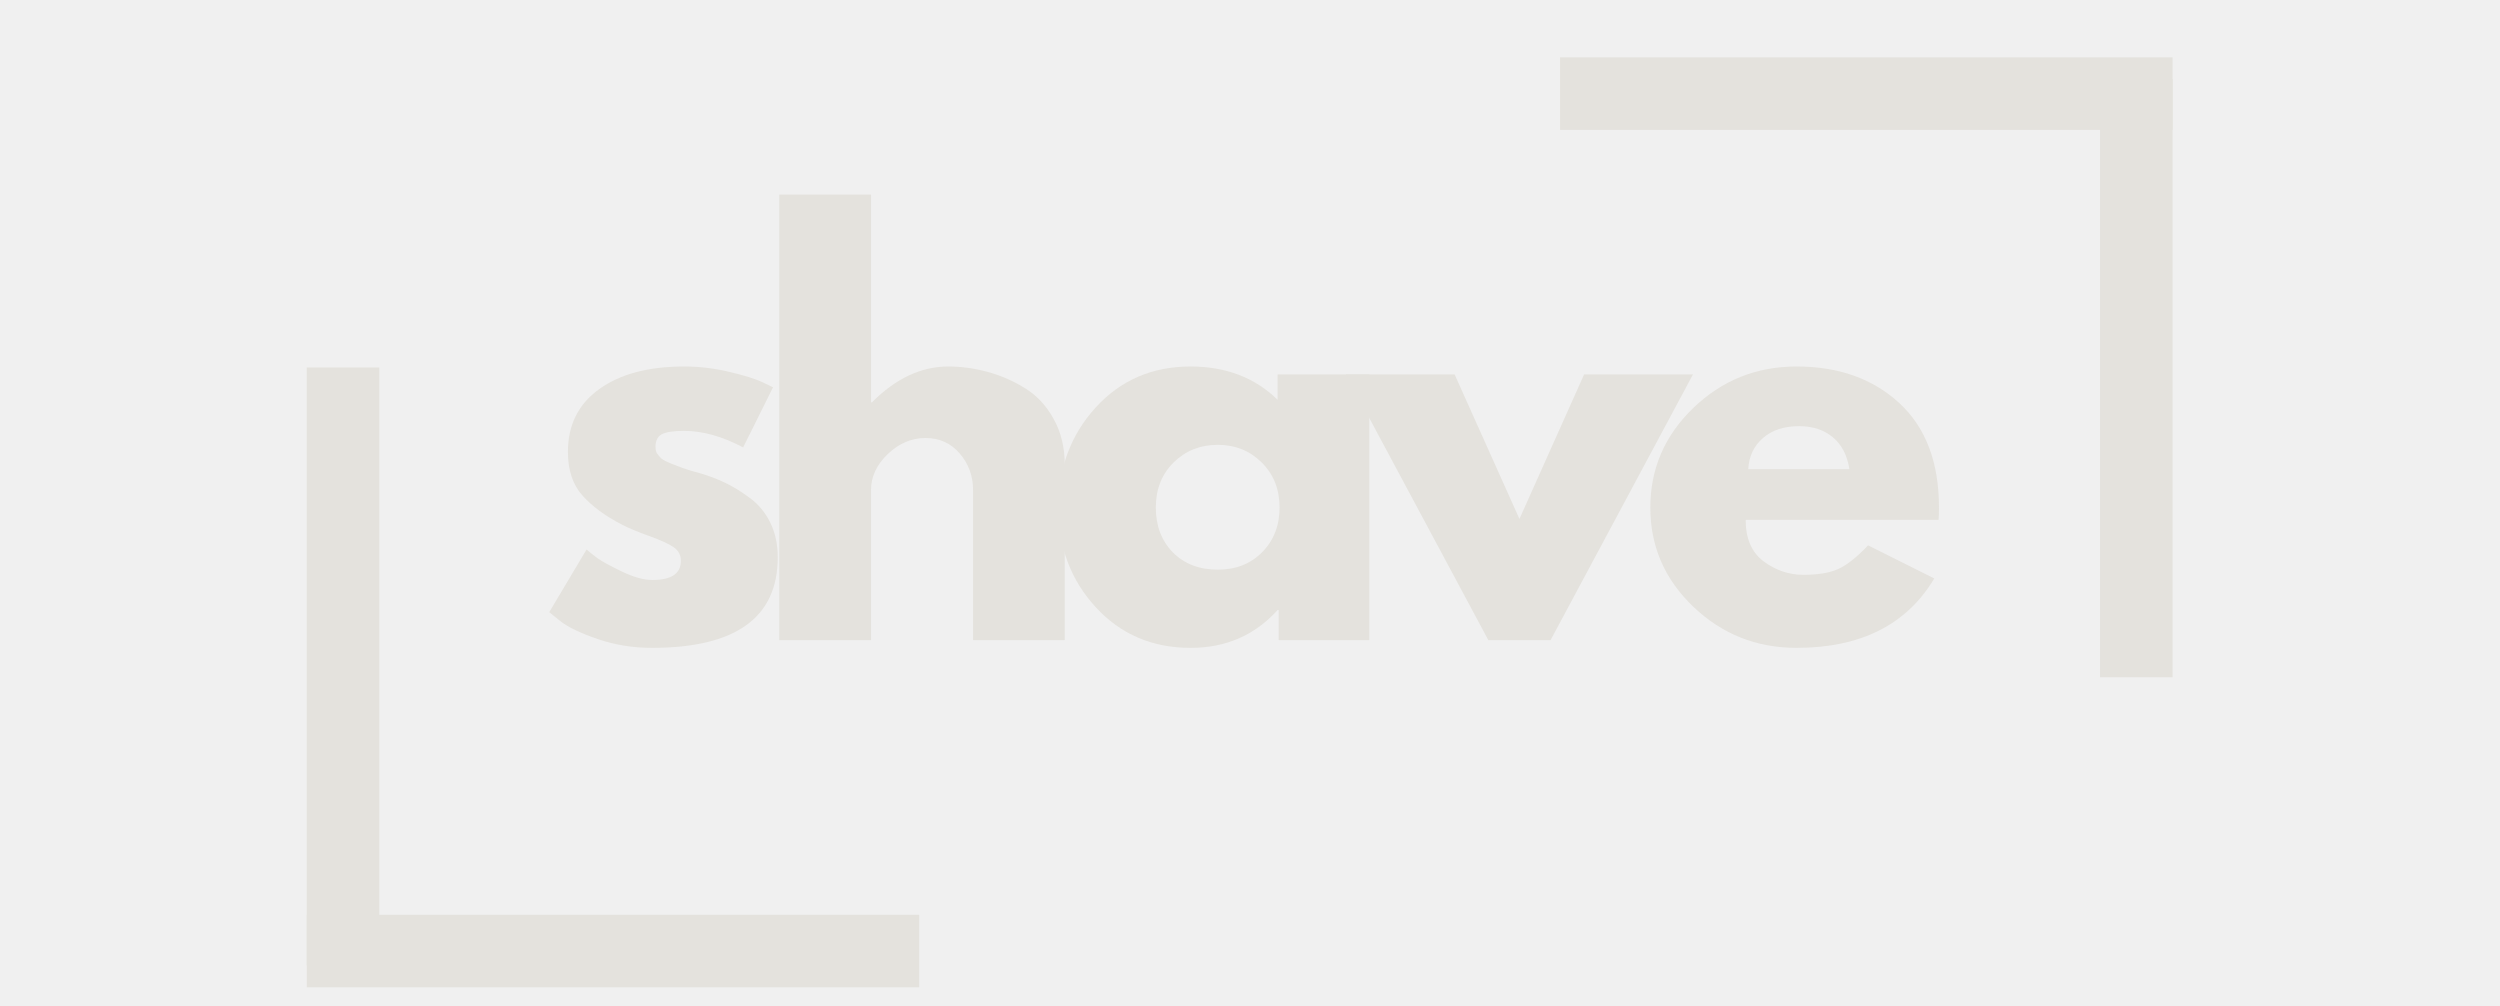
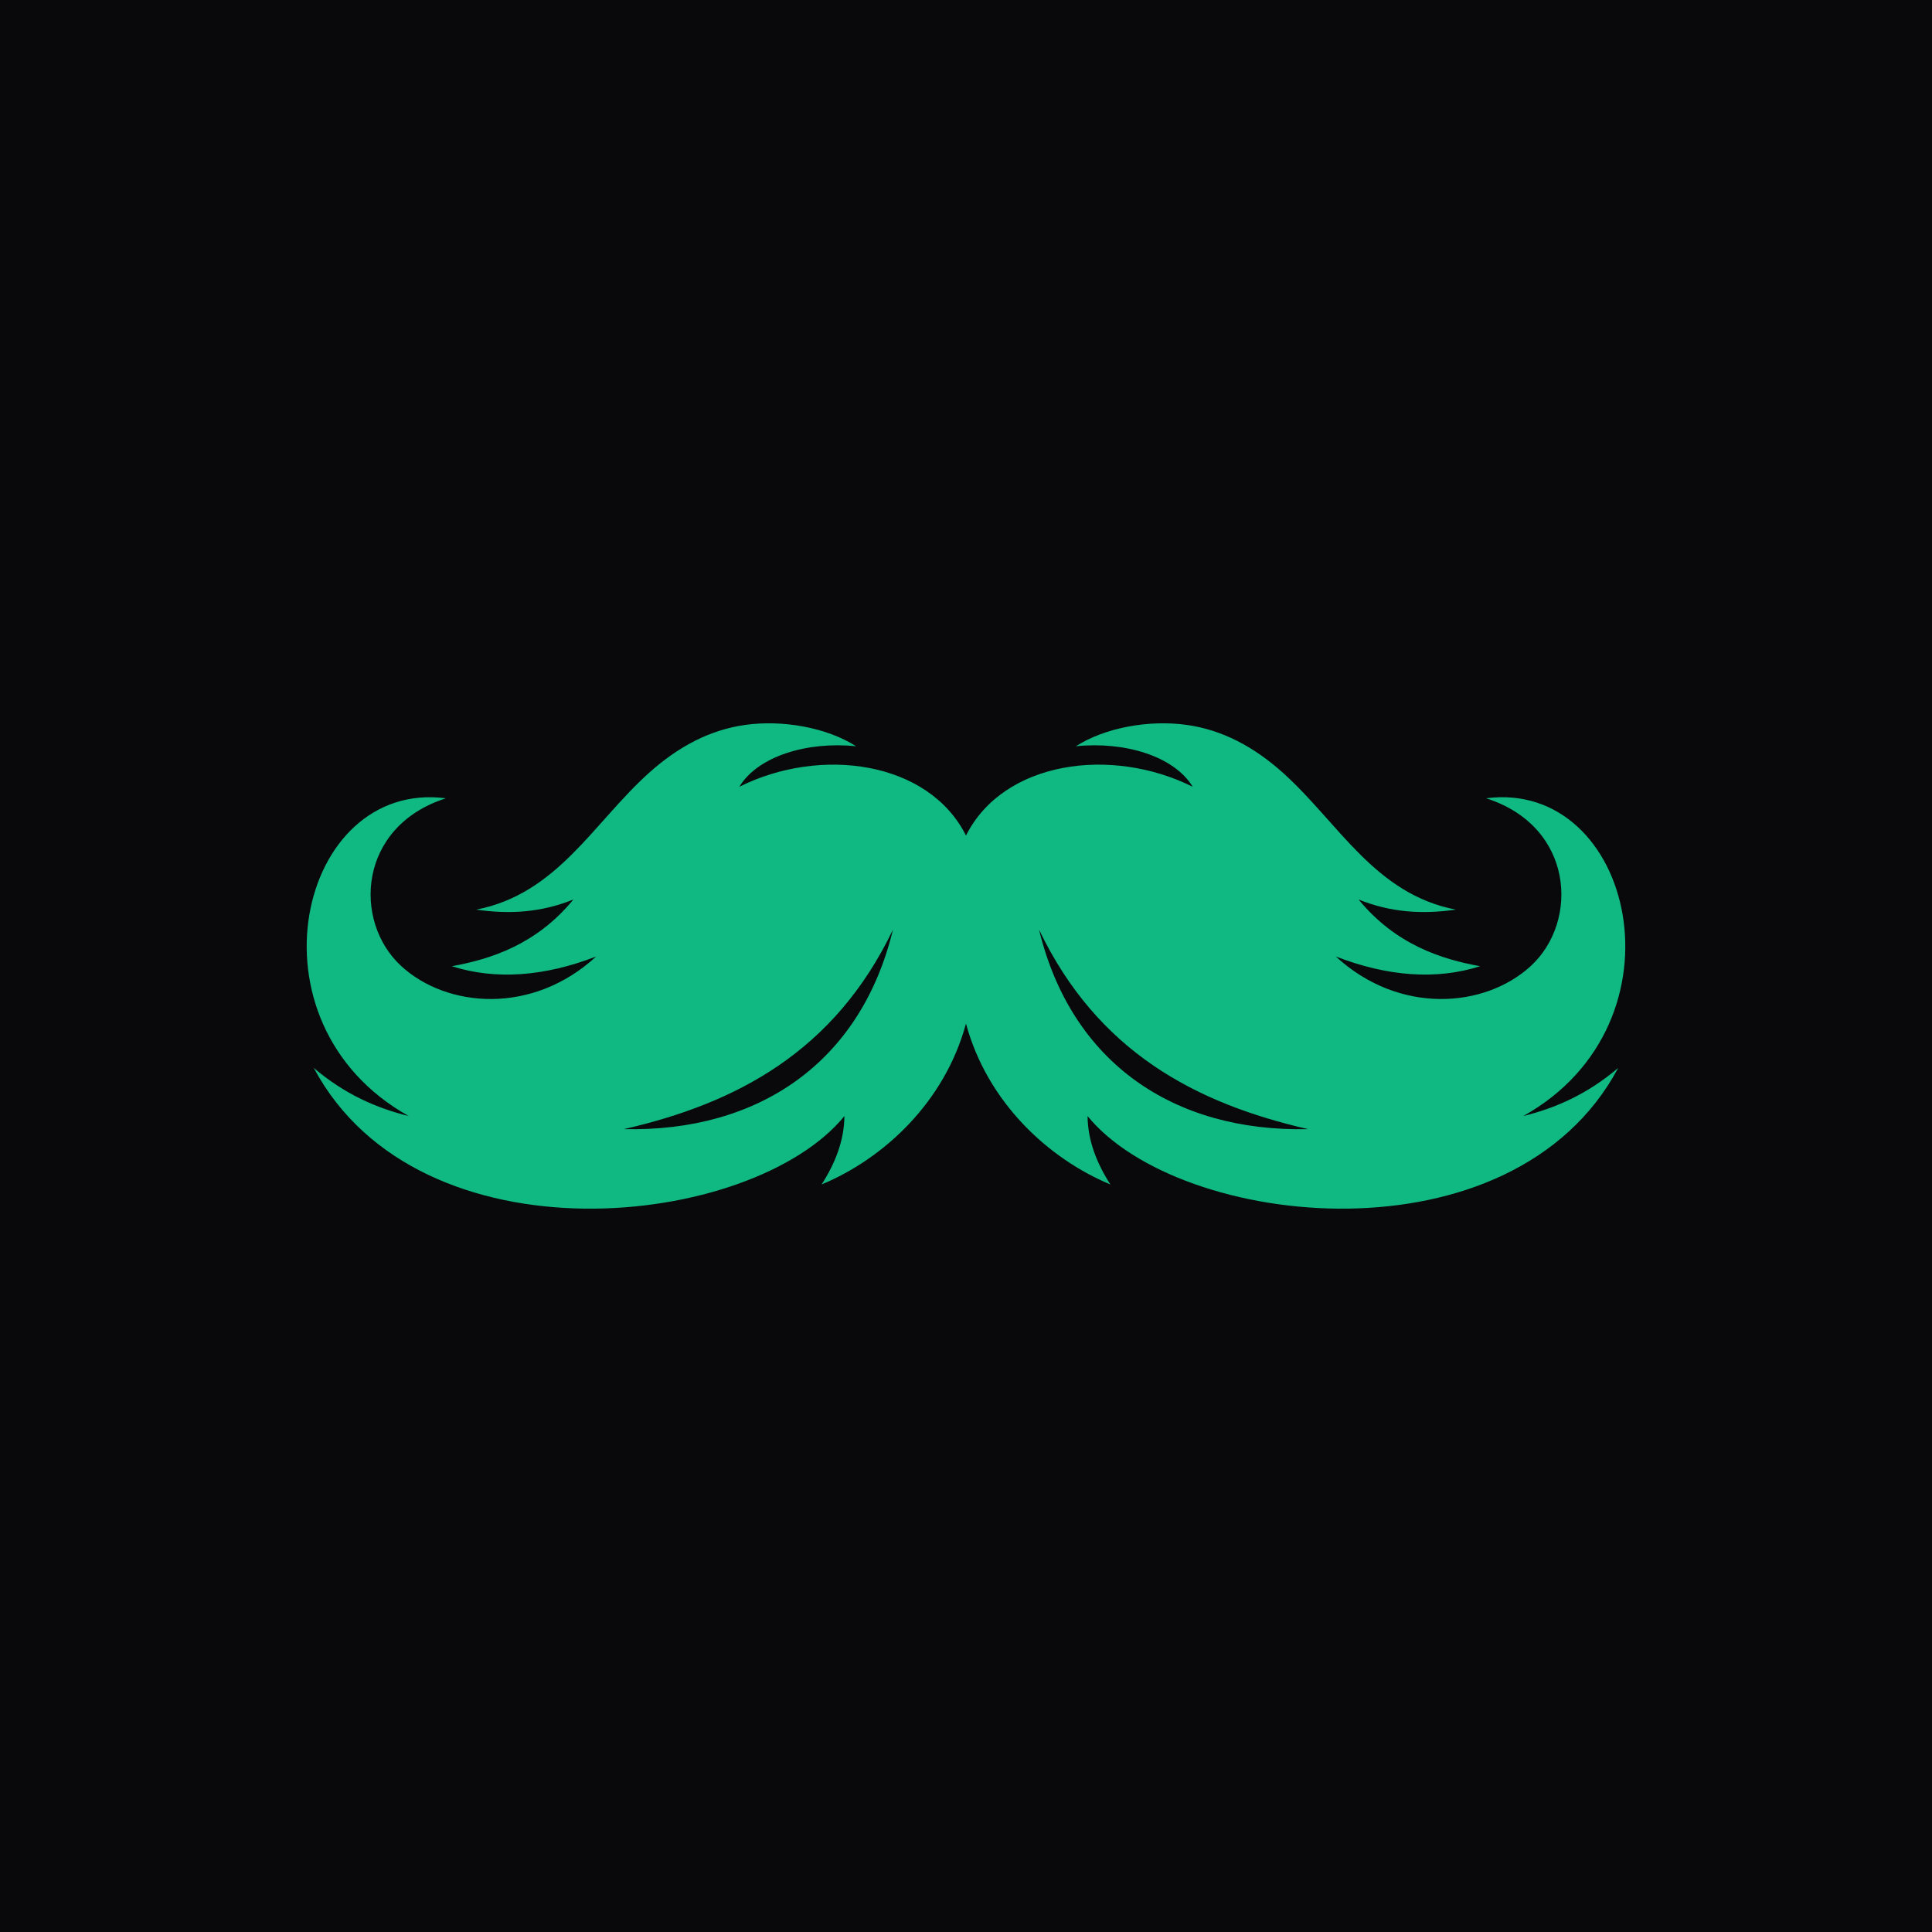
- <svg xmlns="http://www.w3.org/2000/svg" width="343" zoomAndPan="magnify" viewBox="0 0 257.25 103.5" height="138" preserveAspectRatio="xMidYMid meet" version="1.0">
+ <svg xmlns="http://www.w3.org/2000/svg" width="500" zoomAndPan="magnify" viewBox="0 0 375 375" height="500" preserveAspectRatio="xMidYMid meet" version="1.0">
  <defs>
-     <g />
-     <clipPath id="92a08f726c">
-       <path d="M 31 34 L 40 34 L 40 103.004 L 31 103.004 Z M 31 34 " clip-rule="nonzero" />
+     <clipPath id="3c999b1e5b">
+       <path d="M 59.242 140.395 L 315.742 140.395 L 315.742 234.895 L 59.242 234.895 Z M 59.242 140.395 " clip-rule="nonzero" />
    </clipPath>
  </defs>
-   <g fill="#e4e2dd" fill-opacity="1">
-     <g transform="translate(55.29666, 65.86817)">
-       <g>
-         <path d="M 15.094 -28.156 C 16.656 -28.156 18.195 -27.973 19.719 -27.609 C 21.25 -27.254 22.391 -26.898 23.141 -26.547 L 24.25 -26.016 L 21.172 -19.828 C 19.035 -20.961 17.008 -21.531 15.094 -21.531 C 14.02 -21.531 13.258 -21.414 12.812 -21.188 C 12.375 -20.957 12.156 -20.523 12.156 -19.891 C 12.156 -19.742 12.172 -19.598 12.203 -19.453 C 12.242 -19.316 12.316 -19.188 12.422 -19.062 C 12.523 -18.938 12.617 -18.828 12.703 -18.734 C 12.797 -18.648 12.945 -18.551 13.156 -18.438 C 13.375 -18.332 13.547 -18.254 13.672 -18.203 C 13.797 -18.148 14 -18.07 14.281 -17.969 C 14.57 -17.863 14.785 -17.781 14.922 -17.719 C 15.066 -17.664 15.305 -17.586 15.641 -17.484 C 15.984 -17.379 16.242 -17.305 16.422 -17.266 C 17.523 -16.953 18.484 -16.598 19.297 -16.203 C 20.117 -15.816 20.984 -15.285 21.891 -14.609 C 22.797 -13.93 23.492 -13.078 23.984 -12.047 C 24.484 -11.016 24.734 -9.844 24.734 -8.531 C 24.734 -2.312 20.414 0.797 11.781 0.797 C 9.82 0.797 7.961 0.492 6.203 -0.109 C 4.453 -0.711 3.188 -1.316 2.406 -1.922 L 1.219 -2.875 L 5.062 -9.328 C 5.344 -9.078 5.711 -8.781 6.172 -8.438 C 6.641 -8.102 7.477 -7.645 8.688 -7.062 C 9.895 -6.477 10.941 -6.188 11.828 -6.188 C 13.785 -6.188 14.766 -6.844 14.766 -8.156 C 14.766 -8.758 14.516 -9.227 14.016 -9.562 C 13.523 -9.906 12.68 -10.289 11.484 -10.719 C 10.297 -11.145 9.363 -11.535 8.688 -11.891 C 6.977 -12.773 5.625 -13.773 4.625 -14.891 C 3.633 -16.016 3.141 -17.504 3.141 -19.359 C 3.141 -22.129 4.211 -24.285 6.359 -25.828 C 8.516 -27.379 11.426 -28.156 15.094 -28.156 Z M 15.094 -28.156 " />
-       </g>
-     </g>
+   <rect x="-37.5" width="450" fill="#ffffff" y="-37.5" height="450" fill-opacity="1" />
+   <rect x="-37.5" width="450" fill="#09090b" y="-37.5" height="450" fill-opacity="1" />
+   <g clip-path="url(#3c999b1e5b)">
+     <path fill="#10b981" d="M 288.449 154.945 C 305.531 160.398 306.551 178.844 297.125 187.504 C 288.238 195.672 271.625 197.027 259.277 185.652 C 269.328 189.543 278.797 190.25 287.293 187.543 C 279.836 186.191 270.914 183.391 263.703 174.594 C 269.969 177.125 276.098 177.488 282.566 176.559 C 266.855 173.523 259.848 159.766 249.105 150.078 C 243.375 144.914 237.199 141.66 230.348 140.703 C 223.082 139.691 214.574 141.188 208.824 144.848 C 218.266 143.871 227.875 146.746 231.504 152.711 C 215.684 144.812 194.754 147.723 187.5 162.18 C 180.242 147.727 159.316 144.812 143.5 152.711 C 147.125 146.746 156.73 143.871 166.176 144.848 C 160.426 141.188 151.914 139.691 144.652 140.703 C 137.797 141.66 131.629 144.914 125.895 150.082 C 115.148 159.766 108.145 173.523 92.426 176.559 C 98.898 177.488 105.027 177.125 111.293 174.594 C 104.086 183.391 95.16 186.191 87.703 187.543 C 96.199 190.25 105.664 189.547 115.719 185.652 C 103.371 197.027 86.754 195.672 77.875 187.508 C 68.445 178.844 69.465 160.398 86.551 154.949 C 57.992 151.223 46.812 198.477 79.34 216.625 C 73.121 215.086 66.961 212.434 60.902 207.285 C 81.453 245.754 146.066 238.527 163.902 216.625 C 163.855 221.363 162.145 225.738 159.477 229.902 C 171.496 224.898 183.348 213.98 187.496 198.68 C 191.648 213.98 203.5 224.898 215.52 229.902 C 212.852 225.738 211.141 221.363 211.094 216.625 C 228.93 238.527 293.543 245.754 314.094 207.285 C 308.039 212.434 301.875 215.086 295.66 216.625 C 328.188 198.477 317 151.223 288.449 154.945 Z M 121.086 219.164 C 142.938 214.164 161.961 204.137 173.324 180.445 C 167.059 206.289 147.18 219.742 121.086 219.164 Z M 201.676 180.445 C 213.035 204.137 232.062 214.164 253.91 219.164 C 227.82 219.742 207.938 206.289 201.676 180.445 Z M 201.676 180.445 " fill-opacity="1" fill-rule="evenodd" />
  </g>
-   <g fill="#e4e2dd" fill-opacity="1">
-     <g transform="translate(76.98688, 65.86817)">
-       <g>
-         <path d="M 3.203 0 L 3.203 -45.844 L 12.641 -45.844 L 12.641 -24.469 L 12.734 -24.469 C 15.191 -26.926 17.805 -28.156 20.578 -28.156 C 21.93 -28.156 23.273 -27.973 24.609 -27.609 C 25.941 -27.254 27.219 -26.703 28.438 -25.953 C 29.664 -25.211 30.66 -24.156 31.422 -22.781 C 32.191 -21.414 32.578 -19.828 32.578 -18.016 L 32.578 0 L 23.141 0 L 23.141 -15.453 C 23.141 -16.879 22.688 -18.125 21.781 -19.188 C 20.875 -20.258 19.691 -20.797 18.234 -20.797 C 16.805 -20.797 15.516 -20.242 14.359 -19.141 C 13.211 -18.035 12.641 -16.805 12.641 -15.453 L 12.641 0 Z M 3.203 0 " />
-       </g>
-     </g>
-   </g>
-   <g fill="#e4e2dd" fill-opacity="1">
-     <g transform="translate(107.6842, 65.86817)">
-       <g>
-         <path d="M 5.062 -3.391 C 2.5 -6.18 1.219 -9.598 1.219 -13.641 C 1.219 -17.691 2.5 -21.125 5.062 -23.938 C 7.625 -26.75 10.879 -28.156 14.828 -28.156 C 18.453 -28.156 21.438 -27.016 23.781 -24.734 L 23.781 -27.344 L 33.219 -27.344 L 33.219 0 L 23.891 0 L 23.891 -3.094 L 23.781 -3.094 C 21.438 -0.5 18.453 0.797 14.828 0.797 C 10.879 0.797 7.625 -0.598 5.062 -3.391 Z M 13.078 -18.281 C 11.859 -17.07 11.25 -15.523 11.25 -13.641 C 11.25 -11.766 11.832 -10.227 13 -9.031 C 14.176 -7.844 15.723 -7.25 17.641 -7.25 C 19.492 -7.25 21.016 -7.852 22.203 -9.062 C 23.391 -10.27 23.984 -11.797 23.984 -13.641 C 23.984 -15.523 23.367 -17.07 22.141 -18.281 C 20.922 -19.488 19.422 -20.094 17.641 -20.094 C 15.828 -20.094 14.305 -19.488 13.078 -18.281 Z M 13.078 -18.281 " />
-       </g>
-     </g>
-   </g>
-   <g fill="#e4e2dd" fill-opacity="1">
-     <g transform="translate(139.5539, 65.86817)">
-       <g>
-         <path d="M 10.125 -27.344 L 16.797 -12.469 L 23.453 -27.344 L 34.656 -27.344 L 20 0 L 13.594 0 L -1.062 -27.344 Z M 10.125 -27.344 " />
-       </g>
-     </g>
-   </g>
-   <g fill="#e4e2dd" fill-opacity="1">
-     <g transform="translate(168.599, 65.86817)">
-       <g>
-         <path d="M 30.875 -12.375 L 11.031 -12.375 C 11.031 -10.445 11.648 -9.02 12.891 -8.094 C 14.141 -7.176 15.492 -6.719 16.953 -6.719 C 18.484 -6.719 19.691 -6.922 20.578 -7.328 C 21.461 -7.734 22.477 -8.539 23.625 -9.75 L 30.438 -6.344 C 27.594 -1.582 22.867 0.797 16.266 0.797 C 12.141 0.797 8.598 -0.613 5.641 -3.438 C 2.691 -6.258 1.219 -9.66 1.219 -13.641 C 1.219 -17.629 2.691 -21.047 5.641 -23.891 C 8.598 -26.734 12.141 -28.156 16.266 -28.156 C 20.598 -28.156 24.125 -26.898 26.844 -24.391 C 29.562 -21.879 30.922 -18.297 30.922 -13.641 C 30.922 -13.004 30.906 -12.582 30.875 -12.375 Z M 11.297 -17.594 L 21.703 -17.594 C 21.484 -19.008 20.922 -20.098 20.016 -20.859 C 19.109 -21.629 17.945 -22.016 16.531 -22.016 C 14.969 -22.016 13.723 -21.602 12.797 -20.781 C 11.867 -19.969 11.367 -18.906 11.297 -17.594 Z M 11.297 -17.594 " />
-       </g>
-     </g>
-   </g>
-   <path stroke-linecap="butt" transform="matrix(0.746394, 0, 0, 0.746394, 31.56701, 94.1297)" fill="none" stroke-linejoin="miter" d="M -0.001 5.002 L 84.431 5.002 " stroke="#e4e2dd" stroke-width="10" stroke-opacity="1" stroke-miterlimit="4" />
-   <g clip-path="url(#92a08f726c)">
-     <path stroke-linecap="butt" transform="matrix(0, 0.746394, -0.746394, 0, 39.02713, 37.8081)" fill="none" stroke-linejoin="miter" d="M 0.001 4.998 L 82.465 4.998 " stroke="#e4e2dd" stroke-width="10" stroke-opacity="1" stroke-miterlimit="4" />
-   </g>
-   <path stroke-linecap="butt" transform="matrix(-0.746394, 0, 0, -0.746394, 223.5528, 13.36588)" fill="none" stroke-linejoin="miter" d="M -0.003 5.001 L 84.435 5.001 " stroke="#e4e2dd" stroke-width="10" stroke-opacity="1" stroke-miterlimit="4" />
-   <path stroke-linecap="butt" transform="matrix(0, -0.746394, 0.746394, 0, 216.0927, 69.68748)" fill="none" stroke-linejoin="miter" d="M -0 4.999 L 82.464 4.999 " stroke="#e4e2dd" stroke-width="10" stroke-opacity="1" stroke-miterlimit="4" />
</svg>
